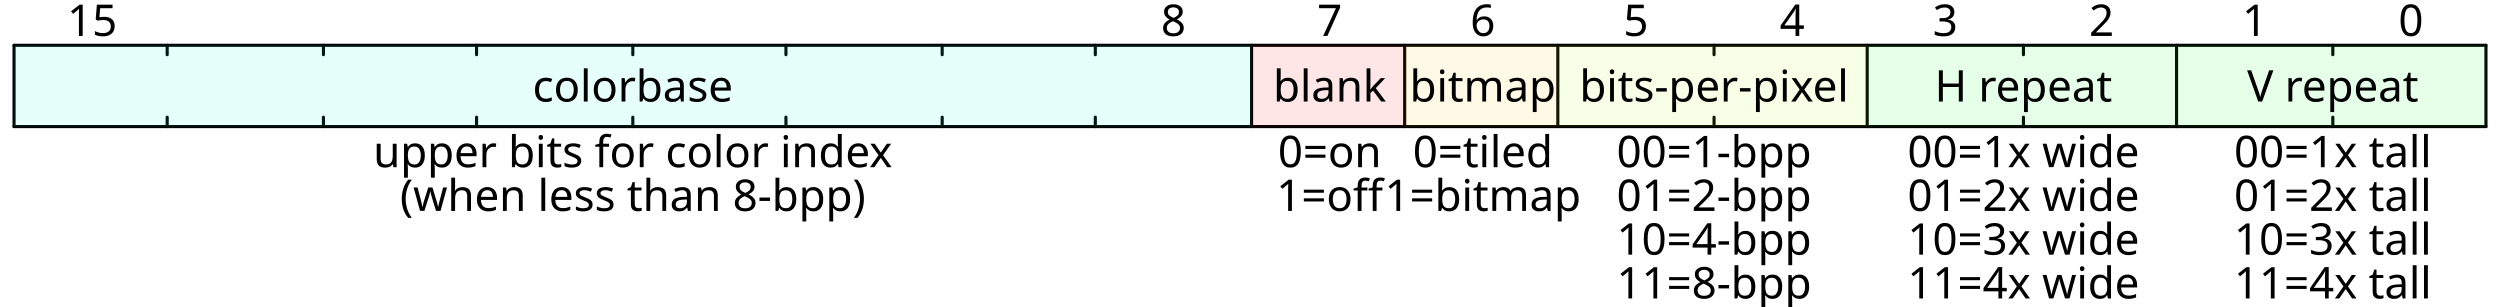
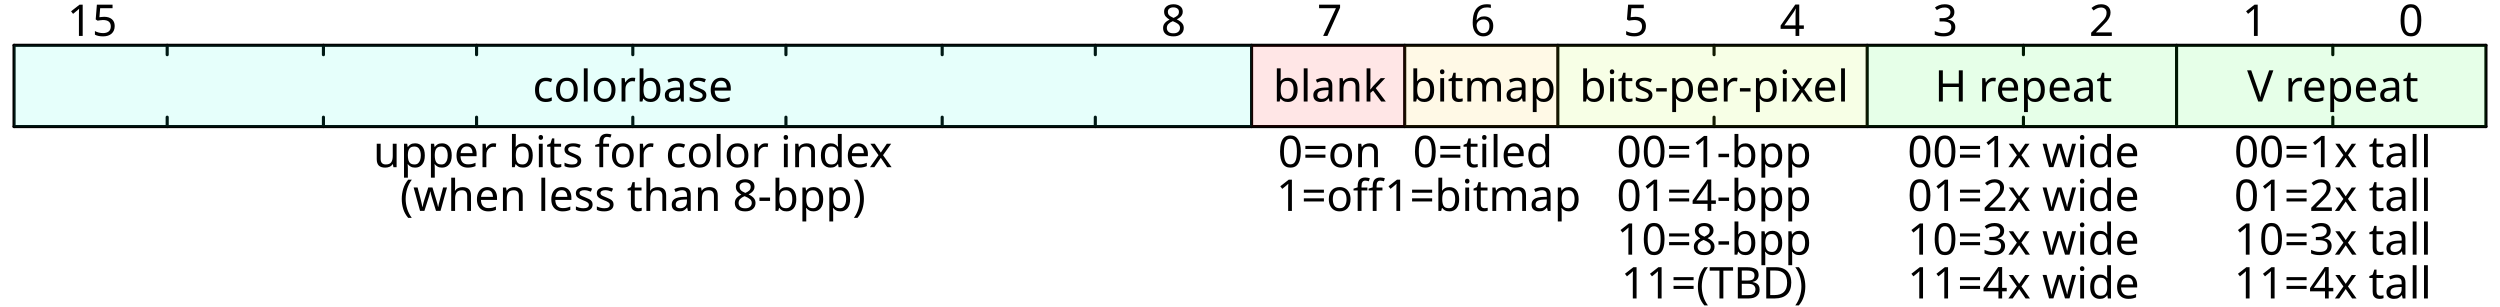
<svg xmlns="http://www.w3.org/2000/svg" width="800" height="98" style="background-color:white" viewBox="0 0 800 98" class="WaveDrom">
  <g transform="translate(0.5,0.5)" text-anchor="middle" font-size="14" font-family="sans-serif" font-weight="normal">
    <g transform="translate(4,14)">
      <g stroke="black" stroke-width="1" stroke-linecap="round">
        <line x2="791" />
        <line y2="26" />
        <line x2="791" y1="26" y2="26" />
        <line x1="791" x2="791" y2="26" />
        <line x1="742" x2="742" y2="3" />
        <line x1="742" x2="742" y1="26" y2="23" />
        <line x1="692" x2="692" y2="26" />
        <line x1="643" x2="643" y2="3" />
        <line x1="643" x2="643" y1="26" y2="23" />
        <line x1="593" x2="593" y2="26" />
        <line x1="544" x2="544" y2="3" />
        <line x1="544" x2="544" y1="26" y2="23" />
        <line x1="494" x2="494" y2="26" />
        <line x1="445" x2="445" y2="26" />
        <line x1="396" x2="396" y2="26" />
        <line x1="346" x2="346" y2="3" />
        <line x1="346" x2="346" y1="26" y2="23" />
        <line x1="297" x2="297" y2="3" />
        <line x1="297" x2="297" y1="26" y2="23" />
        <line x1="247" x2="247" y2="3" />
        <line x1="247" x2="247" y1="26" y2="23" />
        <line x1="198" x2="198" y2="3" />
        <line x1="198" x2="198" y1="26" y2="23" />
        <line x1="148" x2="148" y2="3" />
        <line x1="148" x2="148" y1="26" y2="23" />
        <line x1="99" x2="99" y2="3" />
        <line x1="99" x2="99" y1="26" y2="23" />
        <line x1="49" x2="49" y2="3" />
        <line x1="49" x2="49" y1="26" y2="23" />
      </g>
      <g>
        <g>
          <rect x="692" width="99" height="26" style="fill-opacity:0.1;fill:hsl(126,100%,50%)" />
          <rect x="593" width="99" height="26" style="fill-opacity:0.1;fill:hsl(126,100%,50%)" />
          <rect x="494" width="99" height="26" style="fill-opacity:0.1;fill:hsl(80,100%,50%)" />
          <rect x="445" width="49" height="26" style="fill-opacity:0.1;fill:hsl(45,100%,50%)" />
          <rect x="396" width="49" height="26" style="fill-opacity:0.1;fill:hsl(0,100%,50%)" />
          <rect width="396" height="26" style="fill-opacity:0.1;fill:hsl(170,100%,50%)" />
        </g>
        <g transform="translate(25,-3)">
          <text x="742">0</text>
          <text x="692">1</text>
          <text x="643">2</text>
          <text x="593">3</text>
          <text x="544">4</text>
          <text x="494">5</text>
          <text x="445">6</text>
          <text x="396">7</text>
          <text x="346">8</text>
          <text>15</text>
        </g>
        <g transform="translate(25,18)">
          <text x="717">
            <tspan>V repeat</tspan>
          </text>
          <text x="618">
            <tspan>H repeat</tspan>
          </text>
          <text x="519">
            <tspan>bits-per-pixel</tspan>
          </text>
          <text x="445">
            <tspan>bitmap</tspan>
          </text>
          <text x="396">
            <tspan>blank</tspan>
          </text>
          <text x="173">
            <tspan>colorbase</tspan>
          </text>
        </g>
        <g transform="translate(25,39)">
          <g>
            <text x="717">
              <tspan>00=1x tall</tspan>
            </text>
            <text x="717" y="14">
              <tspan>01=2x tall</tspan>
            </text>
            <text x="717" y="28">
              <tspan>10=3x tall</tspan>
            </text>
            <text x="717" y="42">
              <tspan>11=4x tall</tspan>
            </text>
          </g>
          <g>
            <text x="618">
              <tspan>00=1x wide</tspan>
            </text>
            <text x="618" y="14">
              <tspan>01=2x wide</tspan>
            </text>
            <text x="618" y="28">
              <tspan>10=3x wide</tspan>
            </text>
            <text x="618" y="42">
              <tspan>11=4x wide</tspan>
            </text>
          </g>
          <g>
            <text x="519">
              <tspan>00=1-bpp</tspan>
            </text>
            <text x="519" y="14">
-               <tspan>01=2-bpp</tspan>
+               <tspan>01=4-bpp</tspan>
            </text>
            <text x="519" y="28">
-               <tspan>10=4-bpp</tspan>
+               <tspan>10=8-bpp</tspan>
            </text>
            <text x="519" y="42">
-               <tspan>11=8-bpp</tspan>
+               <tspan>11=(TBD)</tspan>
            </text>
          </g>
          <g>
            <text x="445">
              <tspan>0=tiled</tspan>
            </text>
            <text x="445" y="14">
              <tspan>1=bitmap</tspan>
            </text>
          </g>
          <g>
            <text x="396">
              <tspan>0=on</tspan>
            </text>
            <text x="396" y="14">
              <tspan>1=off</tspan>
            </text>
          </g>
          <g>
            <text x="173">
              <tspan>upper bits for color index</tspan>
            </text>
            <text x="173" y="14">
              <tspan>(when less than 8-bpp)</tspan>
            </text>
          </g>
        </g>
      </g>
    </g>
  </g>
</svg>
